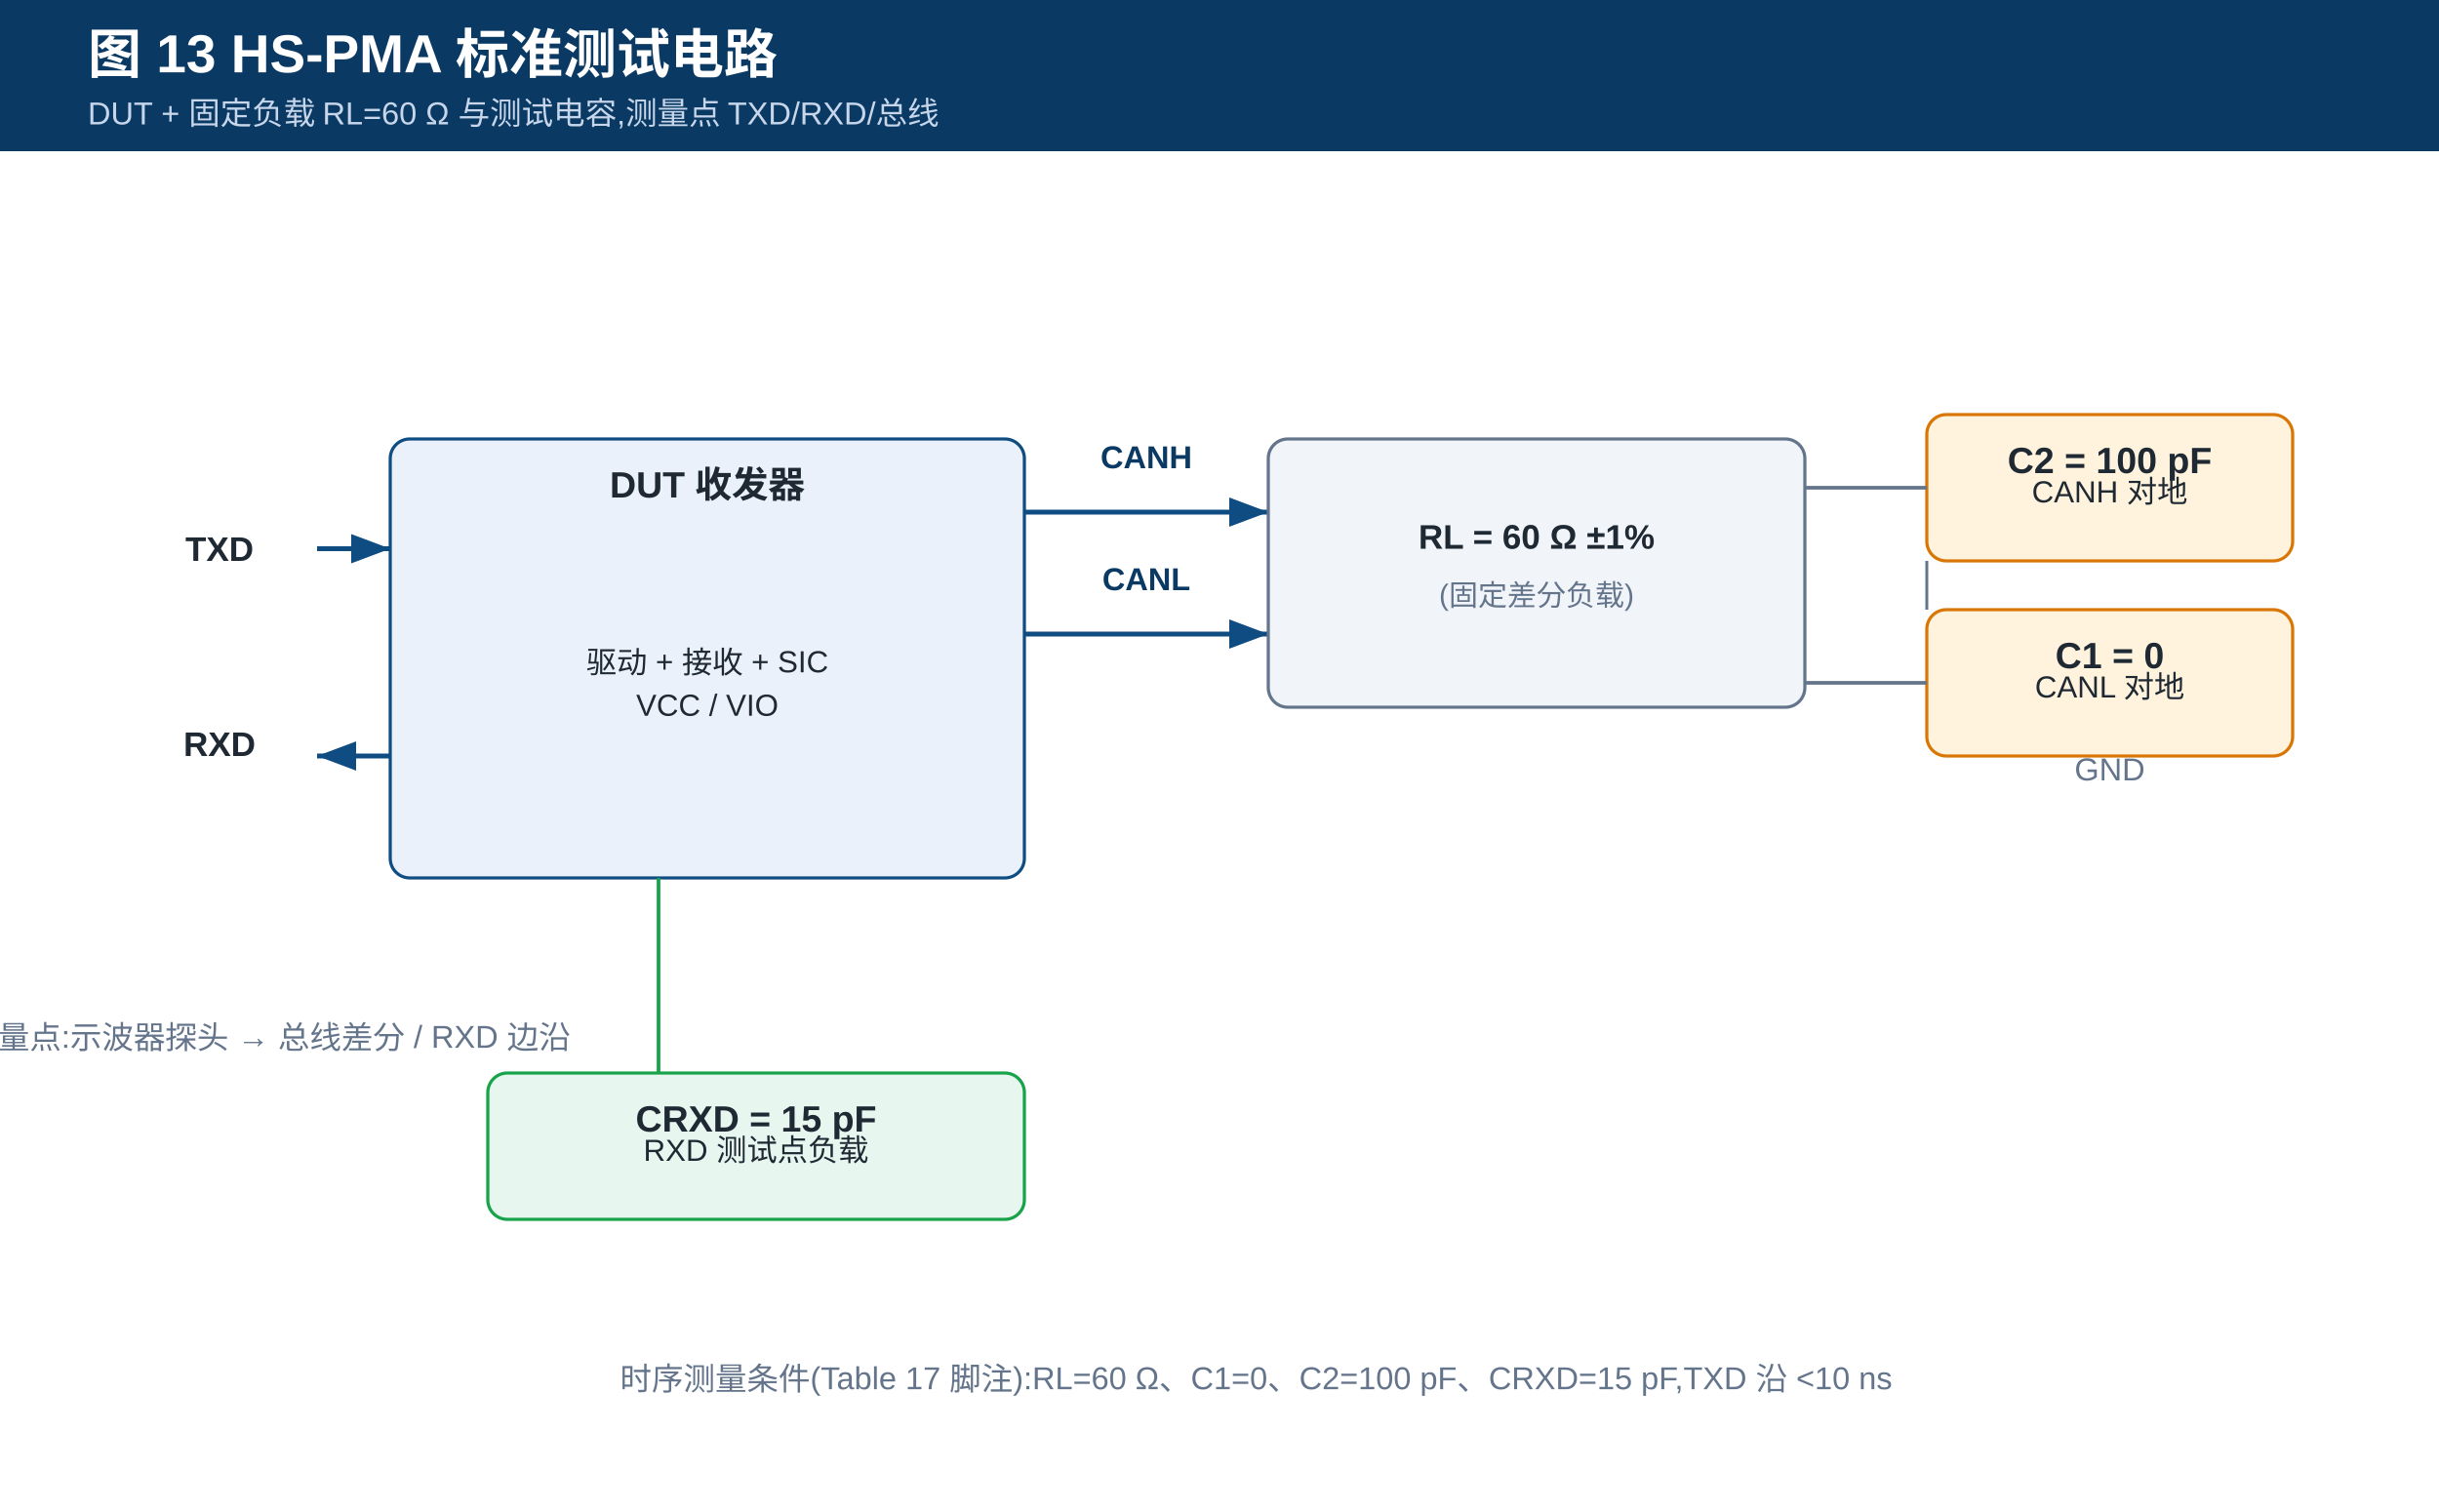
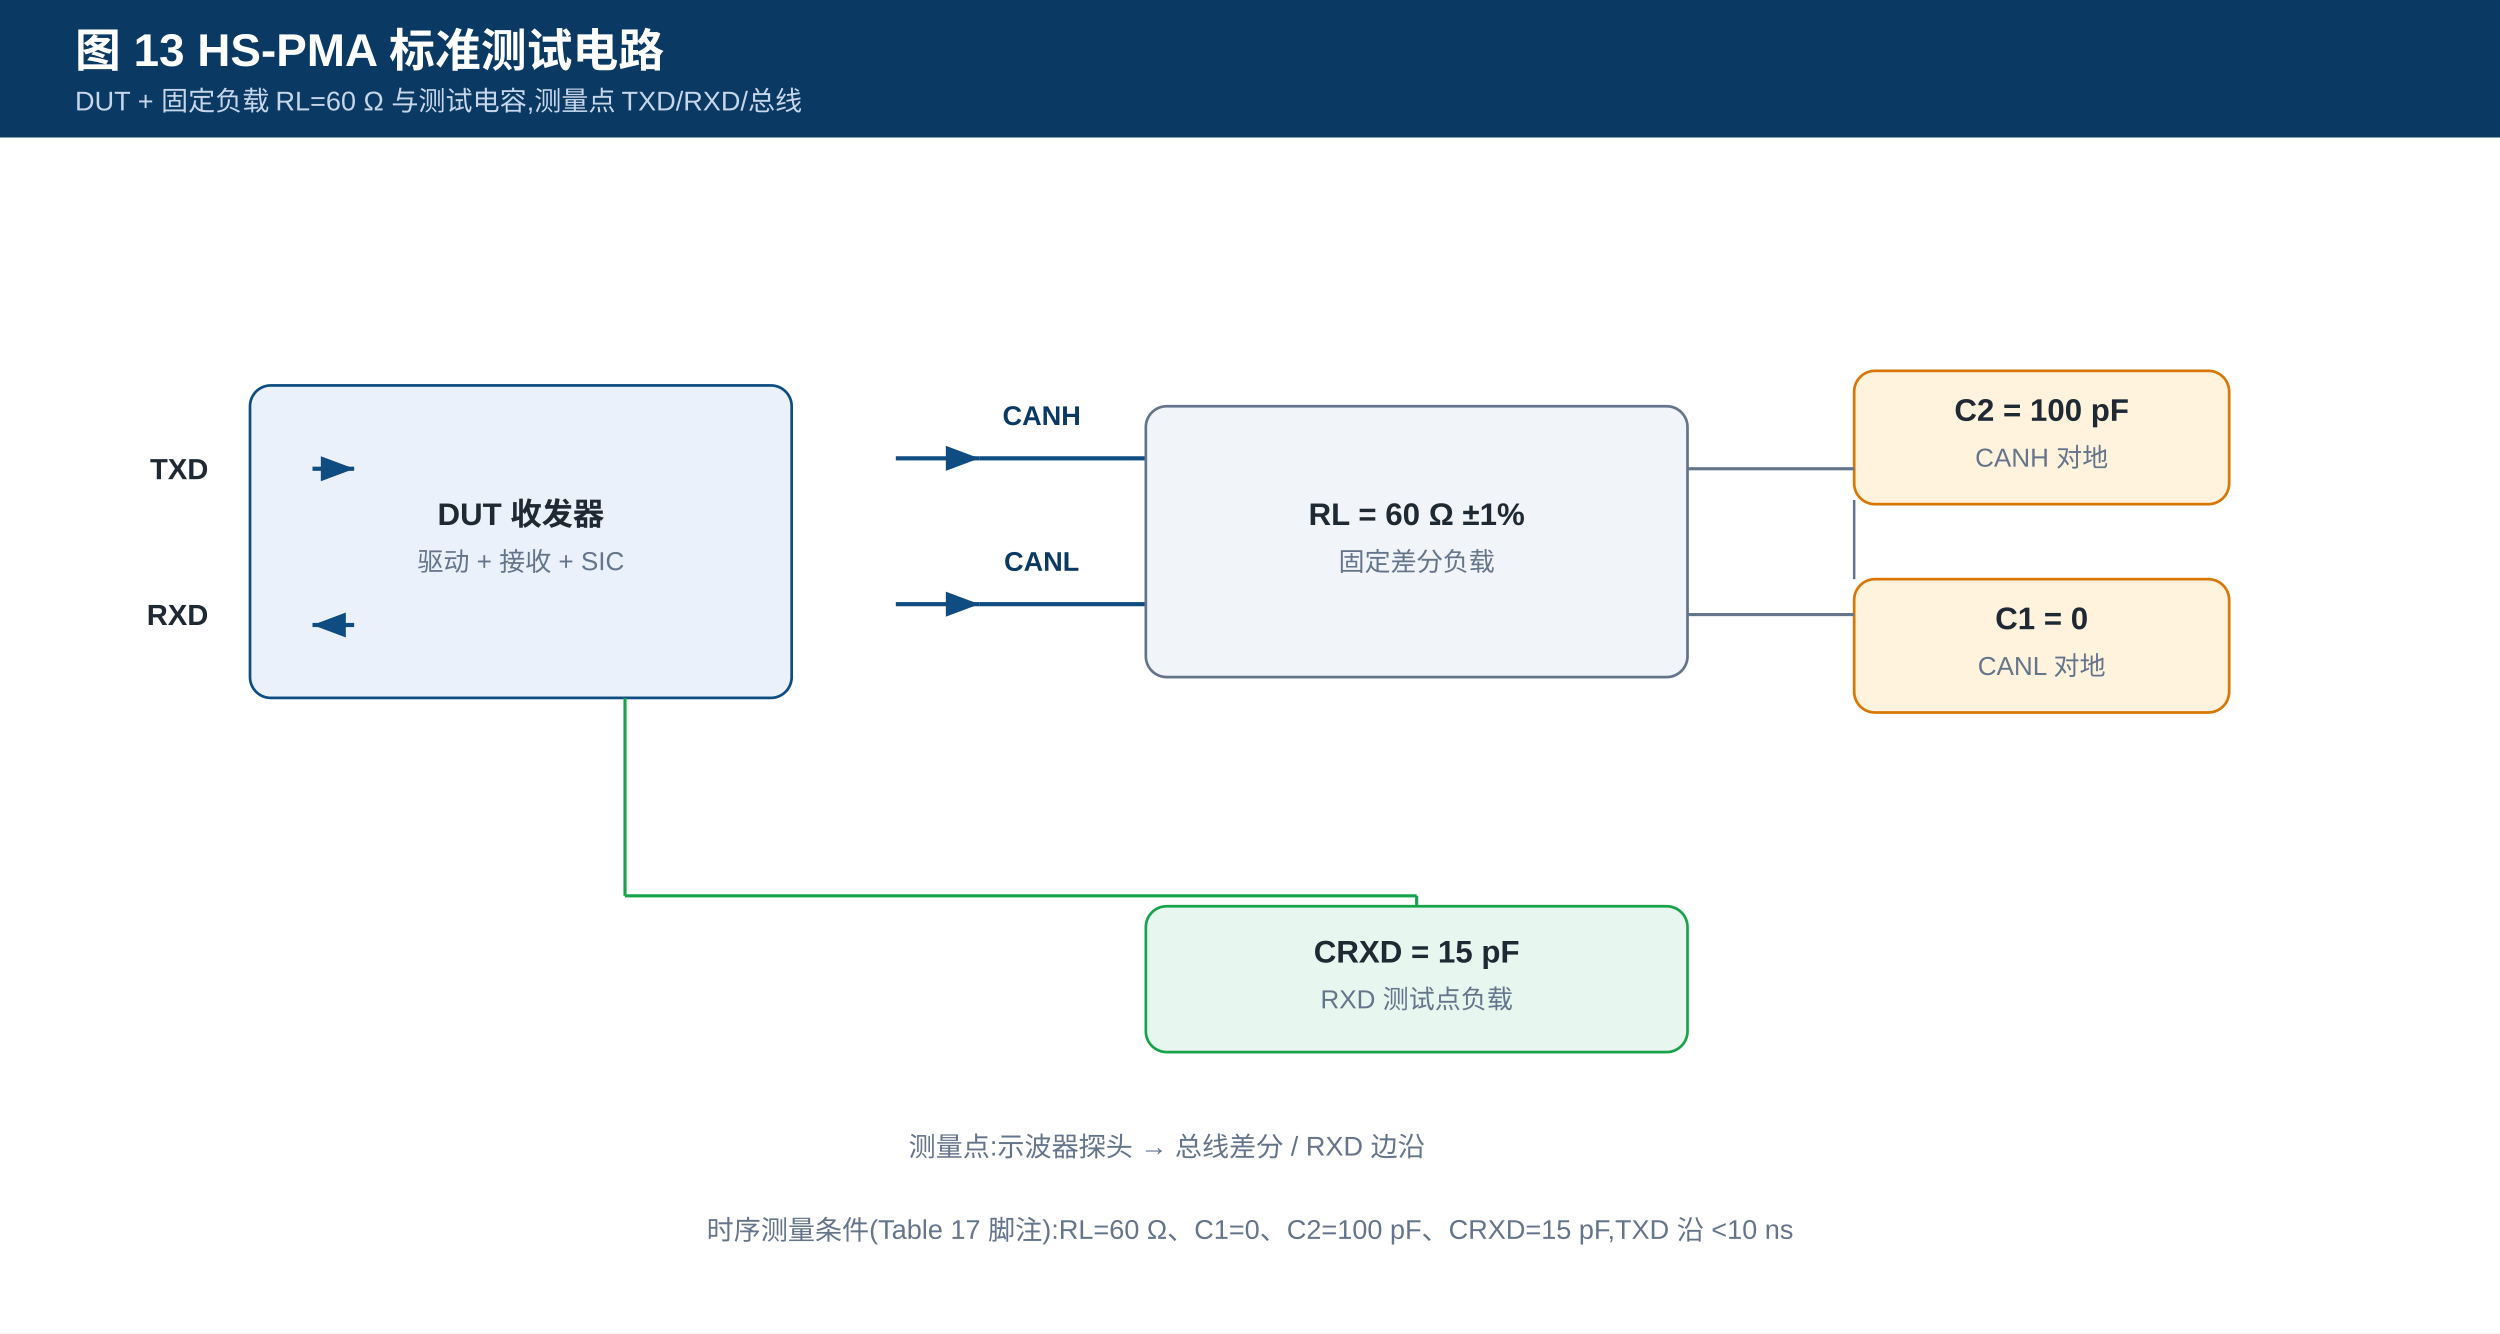
- <svg xmlns="http://www.w3.org/2000/svg" viewBox="0 0 1000 620" width="1000" height="620" font-family="'PingFang SC','Microsoft YaHei','Noto Sans SC','Helvetica Neue',Arial,sans-serif">
-   <rect x="0" y="0" width="1000" height="620" fill="#ffffff" />
-   <rect x="0" y="0" width="1000" height="62" fill="#0a3a63" />
-   <text x="36" y="30" font-size="22" font-weight="bold" fill="#ffffff">图 13 HS-PMA 标准测试电路</text>
-   <text x="36" y="51" font-size="13" fill="#c7d6ea">DUT + 固定负载 RL=60 Ω 与测试电容,测量点 TXD/RXD/总线</text>
+ <svg xmlns="http://www.w3.org/2000/svg" viewBox="0 0 1200 640" width="1200" height="640" font-family="'PingFang SC','Microsoft YaHei','Noto Sans SC','Helvetica Neue',Arial,sans-serif">
+   <rect x="0" y="0" width="1200" height="640" fill="#ffffff" />
+   <rect x="0" y="0" width="1200" height="66" fill="#0a3a63" />
+   <text x="36" y="32" font-size="22" font-weight="bold" fill="#ffffff">图 13 HS-PMA 标准测试电路</text>
+   <text x="36" y="53" font-size="13" fill="#c7d6ea">DUT + 固定负载 RL=60 Ω 与测试电容,测量点 TXD/RXD/总线</text>
  <defs>
    <marker id="arr" markerWidth="10" markerHeight="10" refX="8" refY="3" orient="auto" markerUnits="strokeWidth">
      <path d="M0,0 L8,3 L0,6 Z" fill="#0f4c81" />
    </marker>
    <marker id="arrA" markerWidth="10" markerHeight="10" refX="8" refY="3" orient="auto" markerUnits="strokeWidth">
      <path d="M0,0 L8,3 L0,6 Z" fill="#d97706" />
    </marker>
    <marker id="arrG" markerWidth="10" markerHeight="10" refX="8" refY="3" orient="auto" markerUnits="strokeWidth">
      <path d="M0,0 L8,3 L0,6 Z" fill="#16a34a" />
    </marker>
-     <marker id="dot" markerWidth="8" markerHeight="8" refX="4" refY="4" orient="auto">
-       <circle cx="4" cy="4" r="3" fill="#64748b" />
-     </marker>
  </defs>
-   <rect x="160.0" y="180.0" width="260.0" height="180.0" rx="8" fill="#eaf1fb" stroke="#0f4c81" stroke-width="1.3" />
-   <text x="290.0" y="204.0" font-family="'PingFang SC','Microsoft YaHei','Noto Sans SC','Helvetica Neue',Arial,sans-serif" font-size="15" fill="#1f2933" font-weight="bold" text-anchor="middle">DUT 收发器</text>
-   <text x="290.0" y="276.0" font-family="'PingFang SC','Microsoft YaHei','Noto Sans SC','Helvetica Neue',Arial,sans-serif" font-size="12.5" fill="#1f2933" font-weight="normal" text-anchor="middle">驱动 + 接收 + SIC</text>
-   <text x="290.0" y="293.5" font-family="'PingFang SC','Microsoft YaHei','Noto Sans SC','Helvetica Neue',Arial,sans-serif" font-size="12.5" fill="#1f2933" font-weight="normal" text-anchor="middle">VCC / VIO</text>
-   <text x="90.0" y="230.0" font-family="'PingFang SC','Microsoft YaHei','Noto Sans SC','Helvetica Neue',Arial,sans-serif" font-size="14" fill="#1f2933" font-weight="bold" text-anchor="middle">TXD</text>
-   <line x1="130.0" y1="225.0" x2="160.0" y2="225.0" stroke="#0f4c81" stroke-width="2" marker-end="url(#arr)" />
-   <text x="90.0" y="310.0" font-family="'PingFang SC','Microsoft YaHei','Noto Sans SC','Helvetica Neue',Arial,sans-serif" font-size="14" fill="#1f2933" font-weight="bold" text-anchor="middle">RXD</text>
-   <line x1="160.0" y1="310.0" x2="130.0" y2="310.0" stroke="#0f4c81" stroke-width="2" marker-end="url(#arr)" />
-   <line x1="420.0" y1="210.0" x2="520.0" y2="210.0" stroke="#0f4c81" stroke-width="2" marker-end="url(#arr)" />
-   <line x1="420.0" y1="260.0" x2="520.0" y2="260.0" stroke="#0f4c81" stroke-width="2" marker-end="url(#arr)" />
-   <text x="470.0" y="192.0" font-family="'PingFang SC','Microsoft YaHei','Noto Sans SC','Helvetica Neue',Arial,sans-serif" font-size="13" fill="#0a3a63" font-weight="bold" text-anchor="middle">CANH</text>
-   <text x="470.0" y="242.0" font-family="'PingFang SC','Microsoft YaHei','Noto Sans SC','Helvetica Neue',Arial,sans-serif" font-size="13" fill="#0a3a63" font-weight="bold" text-anchor="middle">CANL</text>
-   <rect x="520.0" y="180.0" width="220.0" height="110.0" rx="8" fill="#f1f5f9" stroke="#64748b" stroke-width="1.3" />
-   <text x="630.0" y="225.0" font-family="'PingFang SC','Microsoft YaHei','Noto Sans SC','Helvetica Neue',Arial,sans-serif" font-size="14" fill="#1f2933" font-weight="bold" text-anchor="middle">RL = 60 Ω ±1%</text>
-   <text x="630.0" y="248.0" font-family="'PingFang SC','Microsoft YaHei','Noto Sans SC','Helvetica Neue',Arial,sans-serif" font-size="12" fill="#64748b" font-weight="normal" text-anchor="middle">(固定差分负载)</text>
-   <rect x="790.0" y="170.0" width="150.0" height="60.0" rx="8" fill="#fff3dd" stroke="#d97706" stroke-width="1.3" />
-   <text x="865.0" y="194.0" font-family="'PingFang SC','Microsoft YaHei','Noto Sans SC','Helvetica Neue',Arial,sans-serif" font-size="15" fill="#1f2933" font-weight="bold" text-anchor="middle">C2 = 100 pF</text>
-   <text x="865.0" y="206.0" font-family="'PingFang SC','Microsoft YaHei','Noto Sans SC','Helvetica Neue',Arial,sans-serif" font-size="12.5" fill="#1f2933" font-weight="normal" text-anchor="middle">CANH 对地</text>
-   <rect x="790.0" y="250.0" width="150.0" height="60.0" rx="8" fill="#fff3dd" stroke="#d97706" stroke-width="1.3" />
-   <text x="865.0" y="274.0" font-family="'PingFang SC','Microsoft YaHei','Noto Sans SC','Helvetica Neue',Arial,sans-serif" font-size="15" fill="#1f2933" font-weight="bold" text-anchor="middle">C1 = 0</text>
-   <text x="865.0" y="286.0" font-family="'PingFang SC','Microsoft YaHei','Noto Sans SC','Helvetica Neue',Arial,sans-serif" font-size="12.5" fill="#1f2933" font-weight="normal" text-anchor="middle">CANL 对地</text>
-   <line x1="740.0" y1="200.0" x2="790.0" y2="200.0" stroke="#64748b" stroke-width="1.5" />
-   <line x1="740.0" y1="280.0" x2="790.0" y2="280.0" stroke="#64748b" stroke-width="1.5" />
-   <line x1="790.0" y1="230.0" x2="790.0" y2="250.0" stroke="#64748b" stroke-width="1.2" />
-   <text x="865.0" y="320.0" font-family="'PingFang SC','Microsoft YaHei','Noto Sans SC','Helvetica Neue',Arial,sans-serif" font-size="13" fill="#64748b" font-weight="normal" text-anchor="middle">GND</text>
-   <rect x="200.0" y="440.0" width="220.0" height="60.0" rx="8" fill="#e7f6ef" stroke="#16a34a" stroke-width="1.3" />
-   <text x="310.0" y="464.0" font-family="'PingFang SC','Microsoft YaHei','Noto Sans SC','Helvetica Neue',Arial,sans-serif" font-size="15" fill="#1f2933" font-weight="bold" text-anchor="middle">CRXD = 15 pF</text>
-   <text x="310.0" y="476.0" font-family="'PingFang SC','Microsoft YaHei','Noto Sans SC','Helvetica Neue',Arial,sans-serif" font-size="12.5" fill="#1f2933" font-weight="normal" text-anchor="middle">RXD 测试点负载</text>
-   <line x1="270.0" y1="360.0" x2="270.0" y2="440.0" stroke="#16a34a" stroke-width="1.5" />
-   <text x="110.0" y="430.0" font-family="'PingFang SC','Microsoft YaHei','Noto Sans SC','Helvetica Neue',Arial,sans-serif" font-size="13" fill="#64748b" font-weight="normal" text-anchor="middle">测量点:示波器探头 → 总线差分 / RXD 边沿</text>
-   <text x="515.0" y="570.0" font-family="'PingFang SC','Microsoft YaHei','Noto Sans SC','Helvetica Neue',Arial,sans-serif" font-size="13" fill="#64748b" font-weight="normal" text-anchor="middle">时序测量条件(Table 17 脚注):RL=60 Ω、C1=0、C2=100 pF、CRXD=15 pF,TXD 沿 &lt;10 ns</text>
+   <rect x="120.0" y="185.0" width="260.0" height="150.0" rx="10" fill="#eaf1fb" stroke="#0f4c81" stroke-width="1.3" />
+   <text x="250.0" y="252.0" font-family="'PingFang SC','Microsoft YaHei','Noto Sans SC','Helvetica Neue',Arial,sans-serif" font-size="15" fill="#1f2933" font-weight="bold" text-anchor="middle">DUT 收发器</text>
+   <text x="250.0" y="274.0" font-family="'PingFang SC','Microsoft YaHei','Noto Sans SC','Helvetica Neue',Arial,sans-serif" font-size="12.5" fill="#64748b" font-weight="normal" text-anchor="middle">驱动 + 接收 + SIC</text>
+   <text x="100.0" y="230.0" font-family="'PingFang SC','Microsoft YaHei','Noto Sans SC','Helvetica Neue',Arial,sans-serif" font-size="14" fill="#1f2933" font-weight="bold" text-anchor="end">TXD</text>
+   <line x1="150.0" y1="225.0" x2="170.0" y2="225.0" stroke="#0f4c81" stroke-width="2" marker-end="url(#arr)" />
+   <text x="100.0" y="300.0" font-family="'PingFang SC','Microsoft YaHei','Noto Sans SC','Helvetica Neue',Arial,sans-serif" font-size="14" fill="#1f2933" font-weight="bold" text-anchor="end">RXD</text>
+   <line x1="170.0" y1="300.0" x2="150.0" y2="300.0" stroke="#0f4c81" stroke-width="2" marker-end="url(#arr)" />
+   <line x1="430.0" y1="220.0" x2="470.0" y2="220.0" stroke="#0f4c81" stroke-width="2" marker-end="url(#arr)" />
+   <line x1="430.0" y1="290.0" x2="470.0" y2="290.0" stroke="#0f4c81" stroke-width="2" marker-end="url(#arr)" />
+   <line x1="470.0" y1="220.0" x2="550.0" y2="220.0" stroke="#0f4c81" stroke-width="2" />
+   <line x1="470.0" y1="290.0" x2="550.0" y2="290.0" stroke="#0f4c81" stroke-width="2" />
+   <text x="500.0" y="204.0" font-family="'PingFang SC','Microsoft YaHei','Noto Sans SC','Helvetica Neue',Arial,sans-serif" font-size="13" fill="#0a3a63" font-weight="bold" text-anchor="middle">CANH</text>
+   <text x="500.0" y="274.0" font-family="'PingFang SC','Microsoft YaHei','Noto Sans SC','Helvetica Neue',Arial,sans-serif" font-size="13" fill="#0a3a63" font-weight="bold" text-anchor="middle">CANL</text>
+   <rect x="550.0" y="195.0" width="260.0" height="130.0" rx="10" fill="#f1f5f9" stroke="#64748b" stroke-width="1.3" />
+   <text x="680.0" y="252.0" font-family="'PingFang SC','Microsoft YaHei','Noto Sans SC','Helvetica Neue',Arial,sans-serif" font-size="15" fill="#1f2933" font-weight="bold" text-anchor="middle">RL = 60 Ω ±1%</text>
+   <text x="680.0" y="274.0" font-family="'PingFang SC','Microsoft YaHei','Noto Sans SC','Helvetica Neue',Arial,sans-serif" font-size="12.5" fill="#64748b" font-weight="normal" text-anchor="middle">固定差分负载</text>
+   <rect x="890.0" y="178.0" width="180.0" height="64.0" rx="10" fill="#fff3dd" stroke="#d97706" stroke-width="1.3" />
+   <text x="980.0" y="202.0" font-family="'PingFang SC','Microsoft YaHei','Noto Sans SC','Helvetica Neue',Arial,sans-serif" font-size="15" fill="#1f2933" font-weight="bold" text-anchor="middle">C2 = 100 pF</text>
+   <text x="980.0" y="224.0" font-family="'PingFang SC','Microsoft YaHei','Noto Sans SC','Helvetica Neue',Arial,sans-serif" font-size="12.5" fill="#64748b" font-weight="normal" text-anchor="middle">CANH 对地</text>
+   <rect x="890.0" y="278.0" width="180.0" height="64.0" rx="10" fill="#fff3dd" stroke="#d97706" stroke-width="1.3" />
+   <text x="980.0" y="302.0" font-family="'PingFang SC','Microsoft YaHei','Noto Sans SC','Helvetica Neue',Arial,sans-serif" font-size="15" fill="#1f2933" font-weight="bold" text-anchor="middle">C1 = 0</text>
+   <text x="980.0" y="324.0" font-family="'PingFang SC','Microsoft YaHei','Noto Sans SC','Helvetica Neue',Arial,sans-serif" font-size="12.5" fill="#64748b" font-weight="normal" text-anchor="middle">CANL 对地</text>
+   <line x1="810.0" y1="225.0" x2="890.0" y2="225.0" stroke="#64748b" stroke-width="1.5" />
+   <line x1="810.0" y1="295.0" x2="890.0" y2="295.0" stroke="#64748b" stroke-width="1.5" />
+   <line x1="890.0" y1="240.0" x2="890.0" y2="278.0" stroke="#64748b" stroke-width="1.2" />
+   <rect x="550.0" y="435.0" width="260.0" height="70.0" rx="10" fill="#e7f6ef" stroke="#16a34a" stroke-width="1.3" />
+   <text x="680.0" y="462.0" font-family="'PingFang SC','Microsoft YaHei','Noto Sans SC','Helvetica Neue',Arial,sans-serif" font-size="15" fill="#1f2933" font-weight="bold" text-anchor="middle">CRXD = 15 pF</text>
+   <text x="680.0" y="484.0" font-family="'PingFang SC','Microsoft YaHei','Noto Sans SC','Helvetica Neue',Arial,sans-serif" font-size="12.5" fill="#64748b" font-weight="normal" text-anchor="middle">RXD 测试点负载</text>
+   <line x1="300.0" y1="335.0" x2="300.0" y2="430.0" stroke="#16a34a" stroke-width="1.5" />
+   <line x1="300.0" y1="430.0" x2="680.0" y2="430.0" stroke="#16a34a" stroke-width="1.5" />
+   <line x1="680.0" y1="430.0" x2="680.0" y2="435.0" stroke="#16a34a" stroke-width="1.5" />
+   <text x="560.0" y="555.0" font-family="'PingFang SC','Microsoft YaHei','Noto Sans SC','Helvetica Neue',Arial,sans-serif" font-size="13" fill="#64748b" font-weight="normal" text-anchor="middle">测量点:示波器探头 → 总线差分 / RXD 边沿</text>
+   <text x="600.0" y="595.0" font-family="'PingFang SC','Microsoft YaHei','Noto Sans SC','Helvetica Neue',Arial,sans-serif" font-size="13" fill="#64748b" font-weight="normal" text-anchor="middle">时序测量条件(Table 17 脚注):RL=60 Ω、C1=0、C2=100 pF、CRXD=15 pF,TXD 沿 &lt;10 ns</text>
</svg>
